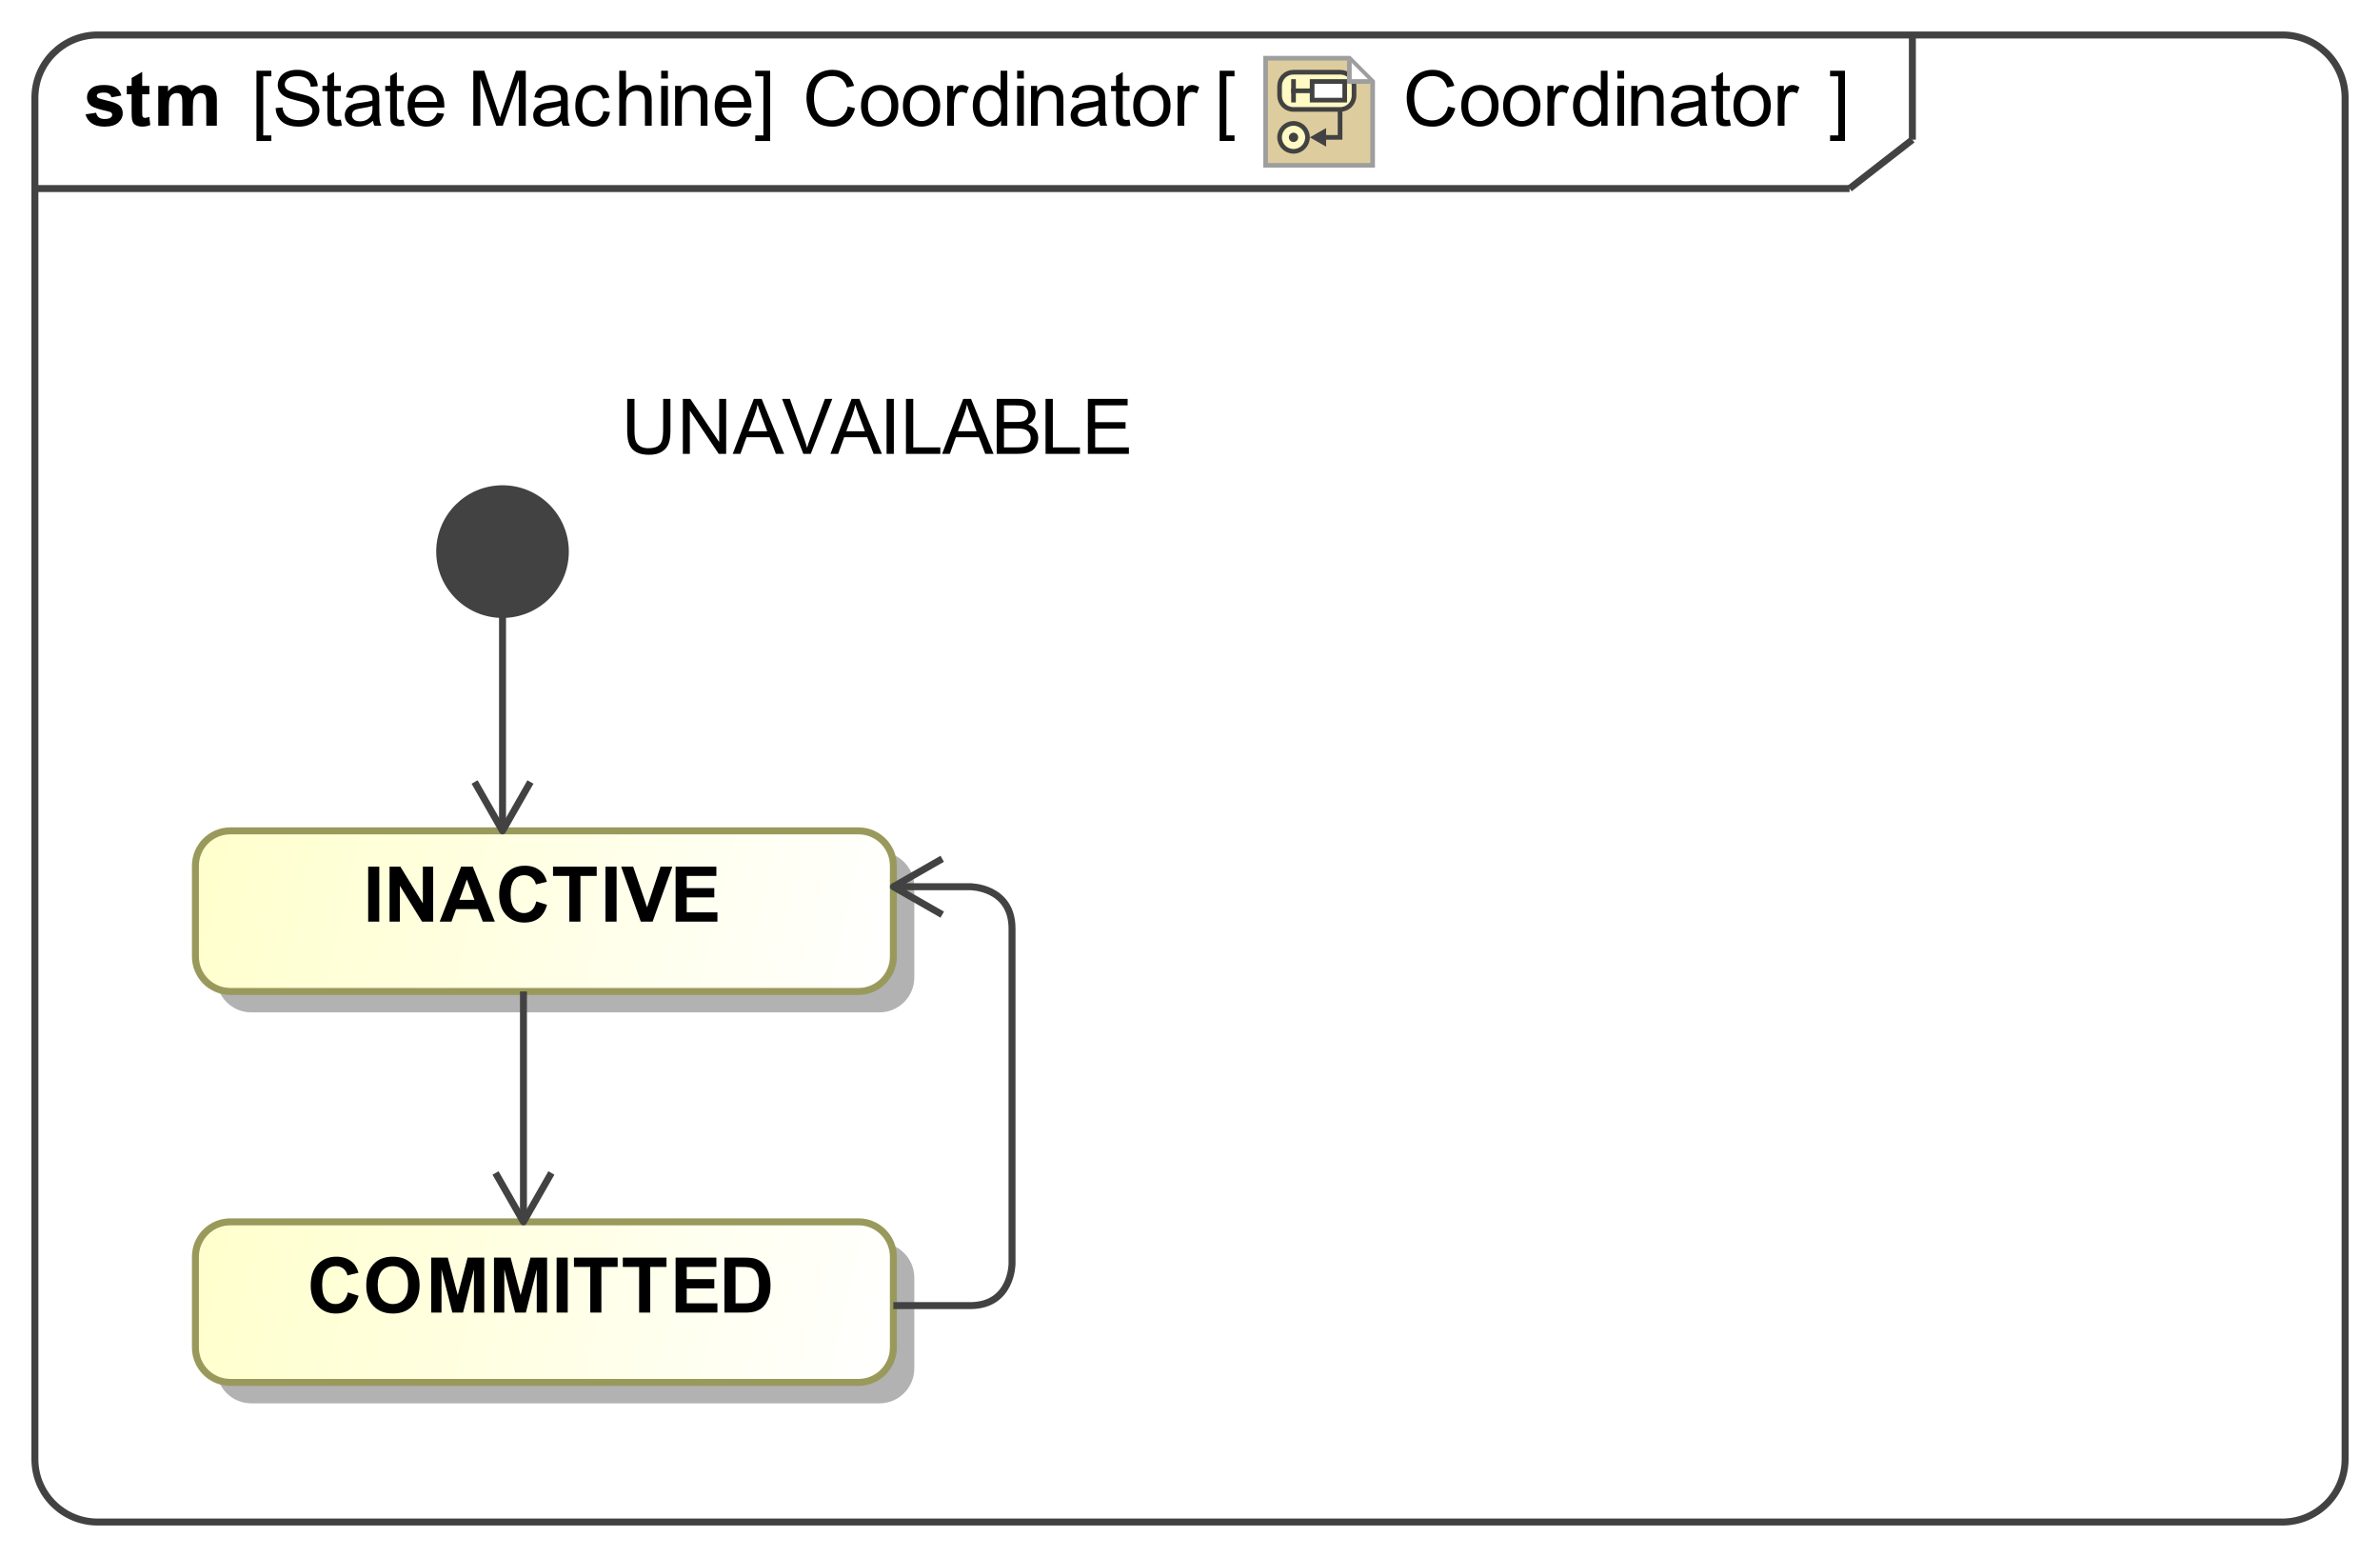
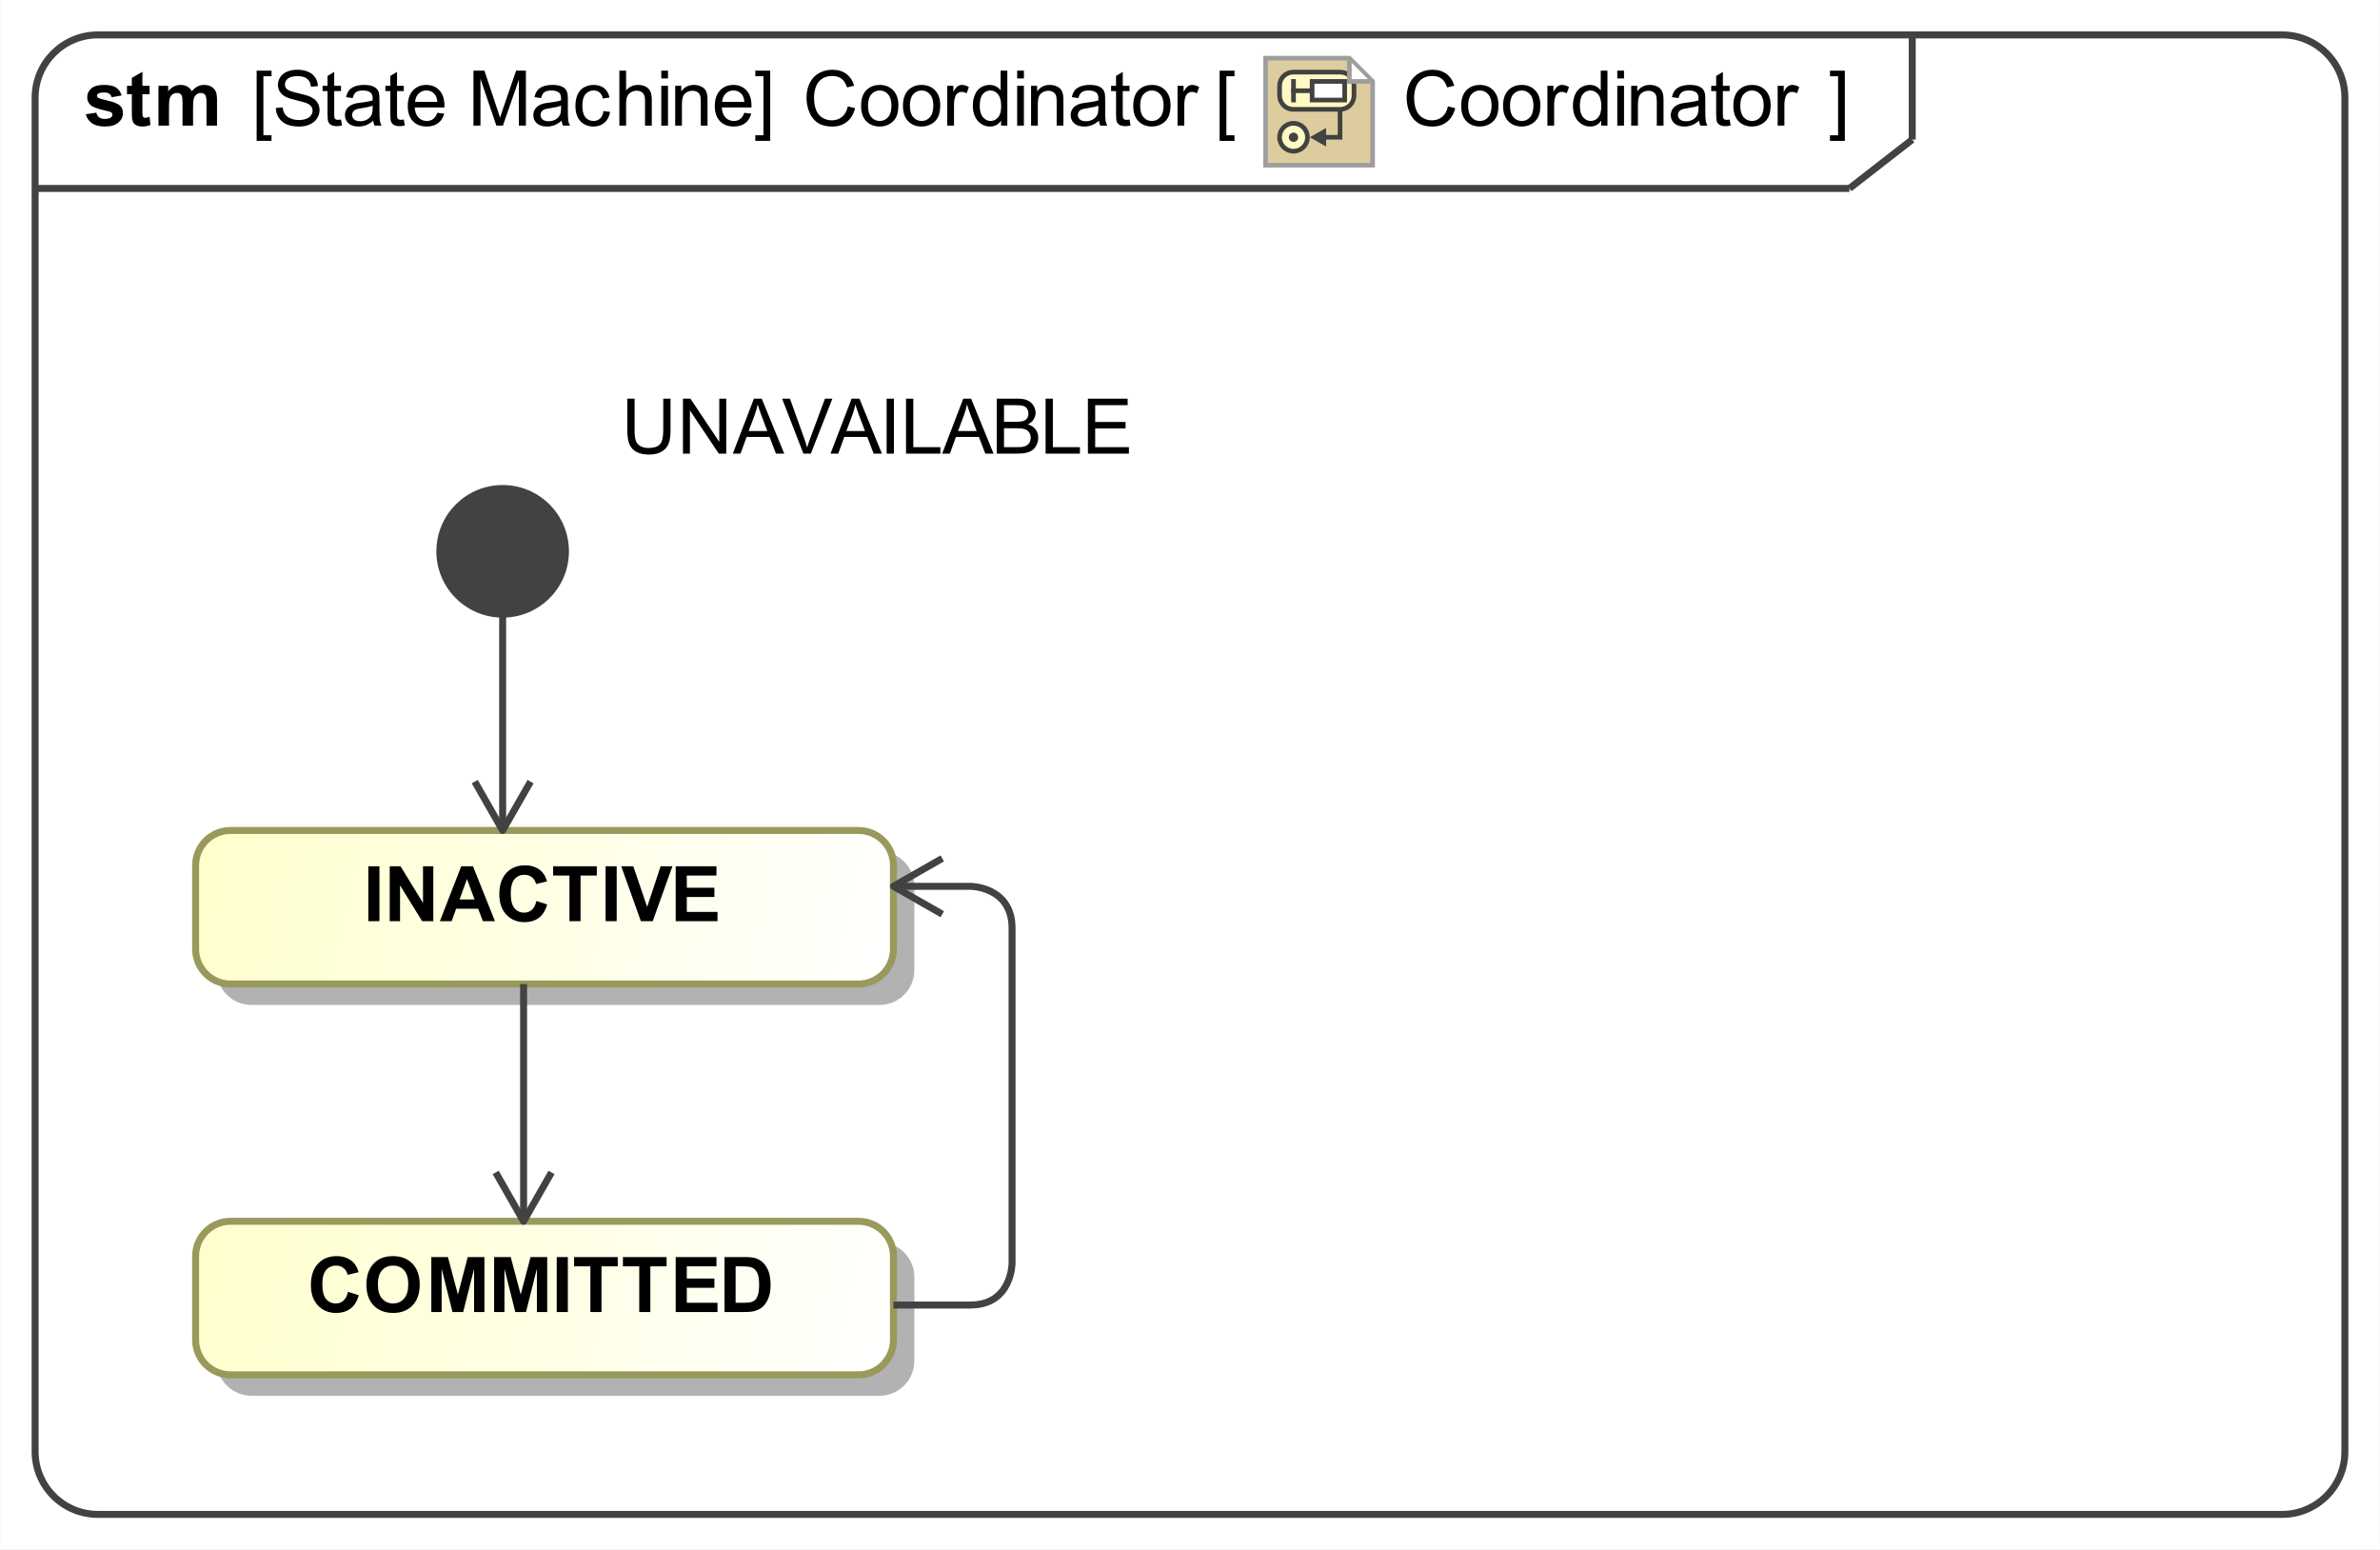
- <svg xmlns="http://www.w3.org/2000/svg" fill-opacity="1" color-rendering="auto" color-interpolation="auto" text-rendering="auto" stroke="black" stroke-linecap="square" width="3.552in" stroke-miterlimit="10" shape-rendering="auto" stroke-opacity="1" fill="black" stroke-dasharray="none" font-weight="normal" stroke-width="1" viewBox="0 0 341 223" height="2.323in" font-family="'Arial'" font-style="normal" stroke-linejoin="miter" font-size="12" stroke-dashoffset="0" image-rendering="auto">
+ <svg xmlns="http://www.w3.org/2000/svg" fill-opacity="1" color-rendering="auto" color-interpolation="auto" text-rendering="auto" stroke="black" stroke-linecap="square" width="3.552in" stroke-miterlimit="10" shape-rendering="auto" stroke-opacity="1" fill="black" stroke-dasharray="none" font-weight="normal" stroke-width="1" viewBox="0 0 341 222" height="2.312in" font-family="'Arial'" font-style="normal" stroke-linejoin="miter" font-size="12" stroke-dashoffset="0" image-rendering="auto">
  <defs id="genericDefs" />
  <g>
    <defs id="defs1">
-       <linearGradient x1="28" gradientUnits="userSpaceOnUse" x2="128" y1="175" y2="198" id="linearGradient1" spreadMethod="pad">
+       <linearGradient x1="28" gradientUnits="userSpaceOnUse" x2="128" y1="175" y2="197" id="linearGradient1" spreadMethod="pad">
        <stop stop-opacity="1" stop-color="rgb(255,255,204)" offset="0%" />
        <stop stop-opacity="1" stop-color="white" offset="100%" />
      </linearGradient>
-       <linearGradient x1="28" gradientUnits="userSpaceOnUse" x2="128" y1="119" y2="142" id="linearGradient2" spreadMethod="pad">
+       <linearGradient x1="28" gradientUnits="userSpaceOnUse" x2="128" y1="119" y2="141" id="linearGradient2" spreadMethod="pad">
        <stop stop-opacity="1" stop-color="rgb(255,255,204)" offset="0%" />
        <stop stop-opacity="1" stop-color="white" offset="100%" />
      </linearGradient>
      <linearGradient transform="matrix(1.0 0.0 -852.7988 -1.0 0.0 -1203.701)" x1="856.299" x2="862.299" gradientUnits="userSpaceOnUse" y1="-1221.201" y2="-1221.201" id="gradient1" color-interpolation="sRGB" spreadMethod="pad">
        <stop stop-color="rgb(255,249,196)" offset="0%" />
        <stop stop-color="rgb(255,253,231)" offset="100%" />
      </linearGradient>
      <linearGradient transform="matrix(1.0 0.0 -852.7988 -1.0 0.0 -1203.701)" x1="856.299" x2="872.299" gradientUnits="userSpaceOnUse" y1="-1211.201" y2="-1211.201" id="gradient2" color-interpolation="sRGB" spreadMethod="pad">
        <stop stop-color="rgb(255,249,196)" offset="0%" />
        <stop stop-color="rgb(255,253,231)" offset="100%" />
      </linearGradient>
      <clipPath clipPathUnits="userSpaceOnUse" id="clipPath1">
-         <path d="M0 0 L341 0 L341 223 L0 223 L0 0 Z" />
+         <path d="M0 0 L341 0 L341 222 L0 222 L0 0 Z" />
      </clipPath>
      <clipPath clipPathUnits="userSpaceOnUse" id="clipPath2">
-         <path d="M-271.5 -12 L240 -12 L240 322.5 L-271.5 322.5 L-271.5 -12 Z" />
+         <path d="M-271.5 -12 L240 -12 L240 321 L-271.5 321 L-271.5 -12 Z" />
      </clipPath>
      <clipPath clipPathUnits="userSpaceOnUse" id="clipPath3">
        <path d="M0 0 L0 24 L24 24 L24 0 Z" />
      </clipPath>
    </defs>
    <g fill="white" stroke="white">
-       <rect x="0" width="341" height="223" y="0" clip-path="url(#clipPath1)" stroke="none" />
+       <rect x="0" width="341" height="222" y="0" clip-path="url(#clipPath1)" stroke="none" />
    </g>
    <g fill="rgb(66,66,66)" text-rendering="geometricPrecision" stroke-linecap="butt" stroke="rgb(66,66,66)" stroke-linejoin="round">
-       <rect x="5" y="5" clip-path="url(#clipPath1)" fill="none" width="331" rx="9" ry="9" height="213" />
+       <rect x="5" y="5" clip-path="url(#clipPath1)" fill="none" width="331" rx="9" ry="9" height="212" />
      <line y2="27" fill="none" x1="5" clip-path="url(#clipPath1)" x2="265" y1="27" />
      <line y2="20" fill="none" x1="274" clip-path="url(#clipPath1)" x2="274" y1="5" />
      <line y2="20" fill="none" x1="265" clip-path="url(#clipPath1)" x2="274" y1="27" />
    </g>
    <g text-rendering="optimizeLegibility" font-size="11" stroke-linecap="butt" stroke-linejoin="round">
      <path d="M36.747 20.186 L36.747 10.126 L38.879 10.126 L38.879 10.926 L37.713 10.926 L37.713 19.386 L38.879 19.386 L38.879 20.186 ZM39.494 15.47 L40.477 15.384 Q40.547 15.975 40.802 16.354 Q41.057 16.732 41.594 16.966 Q42.131 17.2 42.803 17.2 Q43.399 17.2 43.855 17.023 Q44.312 16.845 44.535 16.536 Q44.758 16.227 44.758 15.862 Q44.758 15.492 44.543 15.215 Q44.328 14.938 43.834 14.751 Q43.517 14.627 42.432 14.367 Q41.347 14.106 40.912 13.875 Q40.348 13.58 40.072 13.142 Q39.795 12.704 39.795 12.162 Q39.795 11.565 40.133 11.047 Q40.472 10.529 41.122 10.26 Q41.772 9.992 42.566 9.992 Q43.442 9.992 44.111 10.274 Q44.779 10.556 45.139 11.104 Q45.499 11.651 45.526 12.344 L44.527 12.419 Q44.446 11.673 43.982 11.291 Q43.517 10.91 42.609 10.91 Q41.664 10.91 41.232 11.257 Q40.799 11.603 40.799 12.092 Q40.799 12.516 41.105 12.79 Q41.406 13.064 42.676 13.351 Q43.947 13.639 44.419 13.854 Q45.107 14.17 45.435 14.656 Q45.762 15.143 45.762 15.776 Q45.762 16.405 45.402 16.961 Q45.042 17.517 44.368 17.825 Q43.694 18.134 42.851 18.134 Q41.782 18.134 41.06 17.823 Q40.337 17.511 39.926 16.886 Q39.516 16.26 39.494 15.47 ZM48.836 17.135 L48.976 17.989 Q48.567 18.075 48.245 18.075 Q47.719 18.075 47.429 17.909 Q47.139 17.742 47.02 17.471 Q46.902 17.2 46.902 16.33 L46.902 13.048 L46.193 13.048 L46.193 12.296 L46.902 12.296 L46.902 10.883 L47.864 10.303 L47.864 12.296 L48.836 12.296 L48.836 13.048 L47.864 13.048 L47.864 16.383 Q47.864 16.797 47.915 16.915 Q47.966 17.033 48.081 17.103 Q48.197 17.173 48.412 17.173 Q48.573 17.173 48.836 17.135 ZM53.447 17.296 Q52.91 17.753 52.413 17.941 Q51.916 18.129 51.347 18.129 Q50.407 18.129 49.902 17.67 Q49.398 17.21 49.398 16.496 Q49.398 16.077 49.588 15.731 Q49.779 15.384 50.088 15.175 Q50.397 14.965 50.783 14.858 Q51.068 14.783 51.643 14.713 Q52.813 14.573 53.367 14.38 Q53.372 14.181 53.372 14.127 Q53.372 13.537 53.098 13.295 Q52.727 12.967 51.997 12.967 Q51.315 12.967 50.99 13.206 Q50.665 13.445 50.509 14.052 L49.564 13.923 Q49.693 13.316 49.988 12.943 Q50.284 12.57 50.842 12.368 Q51.401 12.167 52.137 12.167 Q52.867 12.167 53.324 12.339 Q53.78 12.511 53.995 12.771 Q54.21 13.032 54.296 13.429 Q54.344 13.676 54.344 14.321 L54.344 15.61 Q54.344 16.958 54.406 17.315 Q54.468 17.672 54.65 18 L53.641 18 Q53.49 17.699 53.447 17.296 ZM53.367 15.137 Q52.84 15.352 51.788 15.502 Q51.191 15.588 50.944 15.696 Q50.697 15.803 50.563 16.01 Q50.429 16.217 50.429 16.469 Q50.429 16.856 50.721 17.114 Q51.014 17.372 51.578 17.372 Q52.137 17.372 52.572 17.127 Q53.007 16.883 53.211 16.459 Q53.367 16.131 53.367 15.492 ZM57.836 17.135 L57.976 17.989 Q57.567 18.075 57.245 18.075 Q56.719 18.075 56.429 17.909 Q56.139 17.742 56.02 17.471 Q55.902 17.2 55.902 16.33 L55.902 13.048 L55.193 13.048 L55.193 12.296 L55.902 12.296 L55.902 10.883 L56.864 10.303 L56.864 12.296 L57.836 12.296 L57.836 13.048 L56.864 13.048 L56.864 16.383 Q56.864 16.797 56.915 16.915 Q56.966 17.033 57.081 17.103 Q57.197 17.173 57.412 17.173 Q57.573 17.173 57.836 17.135 ZM62.63 16.163 L63.629 16.287 Q63.393 17.162 62.753 17.645 Q62.114 18.129 61.121 18.129 Q59.869 18.129 59.136 17.358 Q58.403 16.587 58.403 15.196 Q58.403 13.757 59.144 12.962 Q59.885 12.167 61.067 12.167 Q62.211 12.167 62.936 12.946 Q63.661 13.725 63.661 15.137 Q63.661 15.223 63.656 15.395 L59.402 15.395 Q59.456 16.335 59.934 16.834 Q60.412 17.334 61.126 17.334 Q61.658 17.334 62.034 17.055 Q62.41 16.775 62.63 16.163 ZM59.456 14.6 L62.641 14.6 Q62.576 13.88 62.275 13.521 Q61.813 12.962 61.078 12.962 Q60.412 12.962 59.958 13.408 Q59.504 13.854 59.456 14.6 ZM67.816 18 L67.816 10.126 L69.385 10.126 L71.249 15.701 Q71.506 16.48 71.624 16.867 Q71.759 16.437 72.043 15.604 L73.929 10.126 L75.331 10.126 L75.331 18 L74.326 18 L74.326 11.41 L72.038 18 L71.098 18 L68.821 11.297 L68.821 18 ZM80.447 17.296 Q79.91 17.753 79.413 17.941 Q78.916 18.129 78.347 18.129 Q77.407 18.129 76.902 17.67 Q76.397 17.21 76.397 16.496 Q76.397 16.077 76.588 15.731 Q76.779 15.384 77.088 15.175 Q77.397 14.965 77.783 14.858 Q78.068 14.783 78.643 14.713 Q79.814 14.573 80.367 14.38 Q80.372 14.181 80.372 14.127 Q80.372 13.537 80.098 13.295 Q79.728 12.967 78.997 12.967 Q78.315 12.967 77.99 13.206 Q77.665 13.445 77.509 14.052 L76.564 13.923 Q76.693 13.316 76.988 12.943 Q77.284 12.57 77.842 12.368 Q78.401 12.167 79.137 12.167 Q79.867 12.167 80.324 12.339 Q80.78 12.511 80.995 12.771 Q81.21 13.032 81.296 13.429 Q81.344 13.676 81.344 14.321 L81.344 15.61 Q81.344 16.958 81.406 17.315 Q81.468 17.672 81.65 18 L80.641 18 Q80.49 17.699 80.447 17.296 ZM80.367 15.137 Q79.84 15.352 78.788 15.502 Q78.191 15.588 77.944 15.696 Q77.697 15.803 77.563 16.01 Q77.429 16.217 77.429 16.469 Q77.429 16.856 77.721 17.114 Q78.014 17.372 78.578 17.372 Q79.137 17.372 79.572 17.127 Q80.007 16.883 80.211 16.459 Q80.367 16.131 80.367 15.492 ZM86.447 15.911 L87.398 16.034 Q87.242 17.017 86.6 17.573 Q85.959 18.129 85.024 18.129 Q83.853 18.129 83.141 17.363 Q82.43 16.598 82.43 15.169 Q82.43 14.246 82.736 13.553 Q83.042 12.86 83.668 12.513 Q84.293 12.167 85.029 12.167 Q85.959 12.167 86.549 12.637 Q87.14 13.107 87.307 13.972 L86.367 14.117 Q86.232 13.542 85.891 13.252 Q85.55 12.962 85.067 12.962 Q84.336 12.962 83.88 13.486 Q83.423 14.009 83.423 15.143 Q83.423 16.292 83.864 16.813 Q84.304 17.334 85.013 17.334 Q85.582 17.334 85.964 16.985 Q86.345 16.636 86.447 15.911 ZM88.725 18 L88.725 10.126 L89.692 10.126 L89.692 12.951 Q90.369 12.167 91.4 12.167 Q92.034 12.167 92.501 12.417 Q92.968 12.666 93.17 13.107 Q93.371 13.547 93.371 14.385 L93.371 18 L92.404 18 L92.404 14.385 Q92.404 13.66 92.09 13.33 Q91.776 12.999 91.201 12.999 Q90.772 12.999 90.393 13.222 Q90.014 13.445 89.853 13.827 Q89.692 14.208 89.692 14.879 L89.692 18 ZM94.731 11.238 L94.731 10.126 L95.697 10.126 L95.697 11.238 ZM94.731 18 L94.731 12.296 L95.697 12.296 L95.697 18 ZM96.725 18 L96.725 12.296 L97.595 12.296 L97.595 13.107 Q98.224 12.167 99.411 12.167 Q99.926 12.167 100.359 12.352 Q100.791 12.538 101.006 12.838 Q101.221 13.139 101.307 13.553 Q101.36 13.821 101.36 14.493 L101.36 18 L100.394 18 L100.394 14.53 Q100.394 13.94 100.281 13.647 Q100.168 13.354 99.881 13.179 Q99.593 13.005 99.207 13.005 Q98.589 13.005 98.14 13.397 Q97.692 13.789 97.692 14.885 L97.692 18 ZM106.63 16.163 L107.629 16.287 Q107.393 17.162 106.753 17.645 Q106.114 18.129 105.121 18.129 Q103.869 18.129 103.136 17.358 Q102.403 16.587 102.403 15.196 Q102.403 13.757 103.144 12.962 Q103.885 12.167 105.067 12.167 Q106.211 12.167 106.936 12.946 Q107.661 13.725 107.661 15.137 Q107.661 15.223 107.656 15.395 L103.402 15.395 Q103.456 16.335 103.934 16.834 Q104.412 17.334 105.126 17.334 Q105.658 17.334 106.034 17.055 Q106.41 16.775 106.63 16.163 ZM103.456 14.6 L106.641 14.6 Q106.576 13.88 106.275 13.521 Q105.814 12.962 105.078 12.962 Q104.412 12.962 103.958 13.408 Q103.504 13.854 103.456 14.6 ZM110.342 20.186 L108.21 20.186 L108.21 19.386 L109.375 19.386 L109.375 10.926 L108.21 10.926 L108.21 10.126 L110.342 10.126 Z" stroke="none" clip-path="url(#clipPath1)" />
      <path d="M207.467 15.239 L208.509 15.502 Q208.181 16.786 207.33 17.46 Q206.478 18.134 205.249 18.134 Q203.976 18.134 203.178 17.616 Q202.38 17.098 201.964 16.115 Q201.548 15.132 201.548 14.004 Q201.548 12.774 202.018 11.858 Q202.488 10.942 203.355 10.467 Q204.223 9.992 205.265 9.992 Q206.446 9.992 207.252 10.593 Q208.058 11.195 208.375 12.285 L207.349 12.527 Q207.075 11.668 206.554 11.275 Q206.033 10.883 205.243 10.883 Q204.335 10.883 203.726 11.318 Q203.116 11.753 202.869 12.487 Q202.622 13.22 202.622 13.998 Q202.622 15.003 202.915 15.752 Q203.208 16.502 203.825 16.872 Q204.443 17.243 205.163 17.243 Q206.038 17.243 206.645 16.738 Q207.252 16.233 207.467 15.239 ZM209.365 15.148 Q209.365 13.563 210.246 12.801 Q210.982 12.167 212.04 12.167 Q213.216 12.167 213.963 12.938 Q214.709 13.709 214.709 15.067 Q214.709 16.169 214.379 16.8 Q214.049 17.431 213.418 17.78 Q212.787 18.129 212.04 18.129 Q210.842 18.129 210.104 17.361 Q209.365 16.593 209.365 15.148 ZM210.359 15.148 Q210.359 16.244 210.837 16.789 Q211.315 17.334 212.04 17.334 Q212.76 17.334 213.238 16.786 Q213.716 16.238 213.716 15.116 Q213.716 14.058 213.235 13.512 Q212.754 12.967 212.04 12.967 Q211.315 12.967 210.837 13.51 Q210.359 14.052 210.359 15.148 ZM215.365 15.148 Q215.365 13.563 216.246 12.801 Q216.982 12.167 218.04 12.167 Q219.216 12.167 219.963 12.938 Q220.709 13.709 220.709 15.067 Q220.709 16.169 220.379 16.8 Q220.049 17.431 219.418 17.78 Q218.787 18.129 218.04 18.129 Q216.842 18.129 216.104 17.361 Q215.365 16.593 215.365 15.148 ZM216.359 15.148 Q216.359 16.244 216.837 16.789 Q217.315 17.334 218.04 17.334 Q218.76 17.334 219.238 16.786 Q219.716 16.238 219.716 15.116 Q219.716 14.058 219.235 13.512 Q218.754 12.967 218.04 12.967 Q217.315 12.967 216.837 13.51 Q216.359 14.052 216.359 15.148 ZM221.714 18 L221.714 12.296 L222.584 12.296 L222.584 13.161 Q222.917 12.554 223.2 12.36 Q223.481 12.167 223.82 12.167 Q224.309 12.167 224.814 12.479 L224.481 13.376 Q224.126 13.166 223.772 13.166 Q223.455 13.166 223.202 13.357 Q222.95 13.547 222.842 13.886 Q222.681 14.401 222.681 15.014 L222.681 18 ZM229.426 18 L229.426 17.28 Q228.883 18.129 227.831 18.129 Q227.148 18.129 226.576 17.753 Q226.004 17.377 225.69 16.703 Q225.376 16.029 225.376 15.153 Q225.376 14.299 225.661 13.604 Q225.945 12.908 226.515 12.538 Q227.084 12.167 227.788 12.167 Q228.303 12.167 228.706 12.384 Q229.109 12.602 229.361 12.951 L229.361 10.126 L230.323 10.126 L230.323 18 ZM226.37 15.153 Q226.37 16.249 226.832 16.791 Q227.293 17.334 227.922 17.334 Q228.556 17.334 228.999 16.816 Q229.442 16.297 229.442 15.234 Q229.442 14.063 228.991 13.515 Q228.54 12.967 227.879 12.967 Q227.234 12.967 226.802 13.494 Q226.37 14.02 226.37 15.153 ZM231.731 11.238 L231.731 10.126 L232.697 10.126 L232.697 11.238 ZM231.731 18 L231.731 12.296 L232.697 12.296 L232.697 18 ZM233.725 18 L233.725 12.296 L234.595 12.296 L234.595 13.107 Q235.224 12.167 236.411 12.167 Q236.926 12.167 237.359 12.352 Q237.791 12.538 238.006 12.838 Q238.221 13.139 238.307 13.553 Q238.36 13.821 238.36 14.493 L238.36 18 L237.394 18 L237.394 14.53 Q237.394 13.94 237.281 13.647 Q237.168 13.354 236.881 13.179 Q236.593 13.005 236.207 13.005 Q235.589 13.005 235.14 13.397 Q234.692 13.789 234.692 14.885 L234.692 18 ZM243.447 17.296 Q242.91 17.753 242.413 17.941 Q241.917 18.129 241.347 18.129 Q240.407 18.129 239.902 17.67 Q239.398 17.21 239.398 16.496 Q239.398 16.077 239.588 15.731 Q239.779 15.384 240.088 15.175 Q240.397 14.965 240.783 14.858 Q241.068 14.783 241.643 14.713 Q242.814 14.573 243.367 14.38 Q243.372 14.181 243.372 14.127 Q243.372 13.537 243.098 13.295 Q242.727 12.967 241.997 12.967 Q241.315 12.967 240.99 13.206 Q240.665 13.445 240.509 14.052 L239.564 13.923 Q239.693 13.316 239.988 12.943 Q240.284 12.57 240.842 12.368 Q241.401 12.167 242.137 12.167 Q242.867 12.167 243.324 12.339 Q243.78 12.511 243.995 12.771 Q244.21 13.032 244.296 13.429 Q244.344 13.676 244.344 14.321 L244.344 15.61 Q244.344 16.958 244.406 17.315 Q244.468 17.672 244.65 18 L243.641 18 Q243.49 17.699 243.447 17.296 ZM243.367 15.137 Q242.84 15.352 241.788 15.502 Q241.191 15.588 240.944 15.696 Q240.697 15.803 240.563 16.01 Q240.429 16.217 240.429 16.469 Q240.429 16.856 240.721 17.114 Q241.014 17.372 241.578 17.372 Q242.137 17.372 242.572 17.127 Q243.007 16.883 243.211 16.459 Q243.367 16.131 243.367 15.492 ZM247.836 17.135 L247.976 17.989 Q247.567 18.075 247.245 18.075 Q246.719 18.075 246.429 17.909 Q246.139 17.742 246.02 17.471 Q245.902 17.2 245.902 16.33 L245.902 13.048 L245.193 13.048 L245.193 12.296 L245.902 12.296 L245.902 10.883 L246.864 10.303 L246.864 12.296 L247.836 12.296 L247.836 13.048 L246.864 13.048 L246.864 16.383 Q246.864 16.797 246.915 16.915 Q246.966 17.033 247.081 17.103 Q247.197 17.173 247.412 17.173 Q247.573 17.173 247.836 17.135 ZM248.365 15.148 Q248.365 13.563 249.246 12.801 Q249.982 12.167 251.04 12.167 Q252.216 12.167 252.963 12.938 Q253.709 13.709 253.709 15.067 Q253.709 16.169 253.379 16.8 Q253.049 17.431 252.418 17.78 Q251.787 18.129 251.04 18.129 Q249.842 18.129 249.104 17.361 Q248.365 16.593 248.365 15.148 ZM249.359 15.148 Q249.359 16.244 249.837 16.789 Q250.315 17.334 251.04 17.334 Q251.76 17.334 252.238 16.786 Q252.716 16.238 252.716 15.116 Q252.716 14.058 252.235 13.512 Q251.754 12.967 251.04 12.967 Q250.315 12.967 249.837 13.51 Q249.359 14.052 249.359 15.148 ZM254.714 18 L254.714 12.296 L255.584 12.296 L255.584 13.161 Q255.917 12.554 256.2 12.36 Q256.481 12.167 256.82 12.167 Q257.309 12.167 257.813 12.479 L257.481 13.376 Q257.126 13.166 256.772 13.166 Q256.455 13.166 256.202 13.357 Q255.95 13.547 255.842 13.886 Q255.681 14.401 255.681 15.014 L255.681 18 Z" clip-path="url(#clipPath1)" stroke="none" />
      <path d="M121.467 15.239 L122.509 15.502 Q122.181 16.786 121.33 17.46 Q120.478 18.134 119.249 18.134 Q117.976 18.134 117.178 17.616 Q116.38 17.098 115.964 16.115 Q115.548 15.132 115.548 14.004 Q115.548 12.774 116.018 11.858 Q116.488 10.942 117.355 10.467 Q118.223 9.992 119.265 9.992 Q120.446 9.992 121.252 10.593 Q122.058 11.195 122.374 12.285 L121.349 12.527 Q121.075 11.668 120.554 11.275 Q120.033 10.883 119.243 10.883 Q118.335 10.883 117.726 11.318 Q117.116 11.753 116.869 12.487 Q116.622 13.22 116.622 13.998 Q116.622 15.003 116.915 15.752 Q117.207 16.502 117.825 16.872 Q118.443 17.243 119.163 17.243 Q120.038 17.243 120.645 16.738 Q121.252 16.233 121.467 15.239 ZM123.365 15.148 Q123.365 13.563 124.246 12.801 Q124.982 12.167 126.04 12.167 Q127.216 12.167 127.963 12.938 Q128.709 13.709 128.709 15.067 Q128.709 16.169 128.379 16.8 Q128.049 17.431 127.418 17.78 Q126.787 18.129 126.04 18.129 Q124.842 18.129 124.104 17.361 Q123.365 16.593 123.365 15.148 ZM124.359 15.148 Q124.359 16.244 124.837 16.789 Q125.315 17.334 126.04 17.334 Q126.76 17.334 127.238 16.786 Q127.716 16.238 127.716 15.116 Q127.716 14.058 127.235 13.512 Q126.754 12.967 126.04 12.967 Q125.315 12.967 124.837 13.51 Q124.359 14.052 124.359 15.148 ZM129.365 15.148 Q129.365 13.563 130.246 12.801 Q130.982 12.167 132.04 12.167 Q133.216 12.167 133.963 12.938 Q134.709 13.709 134.709 15.067 Q134.709 16.169 134.379 16.8 Q134.049 17.431 133.418 17.78 Q132.787 18.129 132.04 18.129 Q130.842 18.129 130.104 17.361 Q129.365 16.593 129.365 15.148 ZM130.359 15.148 Q130.359 16.244 130.837 16.789 Q131.315 17.334 132.04 17.334 Q132.76 17.334 133.238 16.786 Q133.716 16.238 133.716 15.116 Q133.716 14.058 133.235 13.512 Q132.754 12.967 132.04 12.967 Q131.315 12.967 130.837 13.51 Q130.359 14.052 130.359 15.148 ZM135.714 18 L135.714 12.296 L136.584 12.296 L136.584 13.161 Q136.917 12.554 137.2 12.36 Q137.481 12.167 137.82 12.167 Q138.309 12.167 138.814 12.479 L138.481 13.376 Q138.126 13.166 137.772 13.166 Q137.455 13.166 137.202 13.357 Q136.95 13.547 136.842 13.886 Q136.681 14.401 136.681 15.014 L136.681 18 ZM143.426 18 L143.426 17.28 Q142.883 18.129 141.831 18.129 Q141.148 18.129 140.576 17.753 Q140.004 17.377 139.69 16.703 Q139.376 16.029 139.376 15.153 Q139.376 14.299 139.661 13.604 Q139.945 12.908 140.515 12.538 Q141.084 12.167 141.788 12.167 Q142.303 12.167 142.706 12.384 Q143.109 12.602 143.361 12.951 L143.361 10.126 L144.323 10.126 L144.323 18 ZM140.37 15.153 Q140.37 16.249 140.832 16.791 Q141.293 17.334 141.922 17.334 Q142.556 17.334 142.999 16.816 Q143.442 16.297 143.442 15.234 Q143.442 14.063 142.991 13.515 Q142.54 12.967 141.879 12.967 Q141.234 12.967 140.802 13.494 Q140.37 14.02 140.37 15.153 ZM145.731 11.238 L145.731 10.126 L146.697 10.126 L146.697 11.238 ZM145.731 18 L145.731 12.296 L146.697 12.296 L146.697 18 ZM147.725 18 L147.725 12.296 L148.595 12.296 L148.595 13.107 Q149.224 12.167 150.411 12.167 Q150.926 12.167 151.359 12.352 Q151.791 12.538 152.006 12.838 Q152.221 13.139 152.307 13.553 Q152.36 13.821 152.36 14.493 L152.36 18 L151.394 18 L151.394 14.53 Q151.394 13.94 151.281 13.647 Q151.168 13.354 150.881 13.179 Q150.593 13.005 150.207 13.005 Q149.589 13.005 149.14 13.397 Q148.692 13.789 148.692 14.885 L148.692 18 ZM157.447 17.296 Q156.91 17.753 156.413 17.941 Q155.917 18.129 155.347 18.129 Q154.407 18.129 153.902 17.67 Q153.398 17.21 153.398 16.496 Q153.398 16.077 153.588 15.731 Q153.779 15.384 154.088 15.175 Q154.397 14.965 154.783 14.858 Q155.068 14.783 155.643 14.713 Q156.814 14.573 157.367 14.38 Q157.372 14.181 157.372 14.127 Q157.372 13.537 157.098 13.295 Q156.727 12.967 155.997 12.967 Q155.315 12.967 154.99 13.206 Q154.665 13.445 154.509 14.052 L153.564 13.923 Q153.693 13.316 153.988 12.943 Q154.284 12.57 154.842 12.368 Q155.401 12.167 156.137 12.167 Q156.867 12.167 157.324 12.339 Q157.78 12.511 157.995 12.771 Q158.21 13.032 158.296 13.429 Q158.344 13.676 158.344 14.321 L158.344 15.61 Q158.344 16.958 158.406 17.315 Q158.468 17.672 158.65 18 L157.641 18 Q157.49 17.699 157.447 17.296 ZM157.367 15.137 Q156.84 15.352 155.788 15.502 Q155.191 15.588 154.944 15.696 Q154.697 15.803 154.563 16.01 Q154.429 16.217 154.429 16.469 Q154.429 16.856 154.721 17.114 Q155.014 17.372 155.578 17.372 Q156.137 17.372 156.572 17.127 Q157.007 16.883 157.211 16.459 Q157.367 16.131 157.367 15.492 ZM161.836 17.135 L161.976 17.989 Q161.567 18.075 161.245 18.075 Q160.719 18.075 160.429 17.909 Q160.139 17.742 160.02 17.471 Q159.902 17.2 159.902 16.33 L159.902 13.048 L159.193 13.048 L159.193 12.296 L159.902 12.296 L159.902 10.883 L160.864 10.303 L160.864 12.296 L161.836 12.296 L161.836 13.048 L160.864 13.048 L160.864 16.383 Q160.864 16.797 160.915 16.915 Q160.966 17.033 161.081 17.103 Q161.197 17.173 161.412 17.173 Q161.573 17.173 161.836 17.135 ZM162.365 15.148 Q162.365 13.563 163.246 12.801 Q163.982 12.167 165.04 12.167 Q166.216 12.167 166.963 12.938 Q167.709 13.709 167.709 15.067 Q167.709 16.169 167.379 16.8 Q167.049 17.431 166.418 17.78 Q165.787 18.129 165.04 18.129 Q163.842 18.129 163.104 17.361 Q162.365 16.593 162.365 15.148 ZM163.359 15.148 Q163.359 16.244 163.837 16.789 Q164.315 17.334 165.04 17.334 Q165.76 17.334 166.238 16.786 Q166.716 16.238 166.716 15.116 Q166.716 14.058 166.235 13.512 Q165.754 12.967 165.04 12.967 Q164.315 12.967 163.837 13.51 Q163.359 14.052 163.359 15.148 ZM168.714 18 L168.714 12.296 L169.584 12.296 L169.584 13.161 Q169.917 12.554 170.2 12.36 Q170.481 12.167 170.82 12.167 Q171.309 12.167 171.814 12.479 L171.481 13.376 Q171.126 13.166 170.772 13.166 Q170.455 13.166 170.202 13.357 Q169.95 13.547 169.842 13.886 Q169.681 14.401 169.681 15.014 L169.681 18 Z" clip-path="url(#clipPath1)" stroke="none" />
      <path d="M12.258 16.373 L13.773 16.142 Q13.869 16.582 14.165 16.81 Q14.46 17.039 14.992 17.039 Q15.577 17.039 15.873 16.824 Q16.071 16.673 16.071 16.421 Q16.071 16.249 15.964 16.136 Q15.851 16.029 15.459 15.938 Q13.633 15.535 13.144 15.202 Q12.467 14.74 12.467 13.918 Q12.467 13.177 13.053 12.672 Q13.638 12.167 14.868 12.167 Q16.039 12.167 16.608 12.548 Q17.178 12.93 17.393 13.676 L15.969 13.94 Q15.878 13.606 15.623 13.429 Q15.368 13.252 14.895 13.252 Q14.299 13.252 14.041 13.418 Q13.869 13.537 13.869 13.725 Q13.869 13.886 14.02 13.998 Q14.224 14.149 15.429 14.423 Q16.635 14.697 17.113 15.094 Q17.586 15.497 17.586 16.217 Q17.586 17.001 16.931 17.565 Q16.275 18.129 14.992 18.129 Q13.826 18.129 13.147 17.656 Q12.467 17.184 12.258 16.373 ZM21.405 12.296 L21.405 13.499 L20.374 13.499 L20.374 15.798 Q20.374 16.496 20.404 16.612 Q20.433 16.727 20.538 16.802 Q20.643 16.877 20.793 16.877 Q21.002 16.877 21.4 16.732 L21.529 17.903 Q21.002 18.129 20.336 18.129 Q19.928 18.129 19.601 17.992 Q19.273 17.855 19.12 17.637 Q18.967 17.42 18.908 17.049 Q18.859 16.786 18.859 15.986 L18.859 13.499 L18.166 13.499 L18.166 12.296 L18.859 12.296 L18.859 11.163 L20.374 10.282 L20.374 12.296 ZM22.677 12.296 L24.068 12.296 L24.068 13.075 Q24.814 12.167 25.846 12.167 Q26.394 12.167 26.796 12.393 Q27.199 12.618 27.457 13.075 Q27.833 12.618 28.268 12.393 Q28.703 12.167 29.197 12.167 Q29.826 12.167 30.261 12.422 Q30.696 12.677 30.911 13.171 Q31.066 13.537 31.066 14.353 L31.066 18 L29.557 18 L29.557 14.74 Q29.557 13.891 29.401 13.644 Q29.192 13.322 28.757 13.322 Q28.44 13.322 28.161 13.515 Q27.881 13.709 27.758 14.082 Q27.634 14.455 27.634 15.261 L27.634 18 L26.125 18 L26.125 14.874 Q26.125 14.041 26.044 13.8 Q25.964 13.558 25.795 13.44 Q25.625 13.322 25.335 13.322 Q24.986 13.322 24.707 13.51 Q24.428 13.698 24.307 14.052 Q24.186 14.407 24.186 15.229 L24.186 18 L22.677 18 Z" clip-path="url(#clipPath1)" stroke="none" />
      <path d="M264.342 20.186 L262.209 20.186 L262.209 19.386 L263.375 19.386 L263.375 10.926 L262.209 10.926 L262.209 10.126 L264.342 10.126 Z" clip-path="url(#clipPath1)" stroke="none" />
    </g>
    <g font-size="11" stroke-linecap="butt" transform="translate(181,8) matrix(0.6667,0,0,0.6667,0,0)" fill="rgb(221,205,158)" text-rendering="geometricPrecision" stroke-linejoin="round" stroke="rgb(221,205,158)">
      <path d="M23.5 23.5 L0.5 23.5 L0.5 0.5 L18.5 0.5 L23.5 5.5 Z" stroke="none" clip-path="url(#clipPath3)" />
      <path fill="none" d="M23.5 23.5 L0.5 23.5 L0.5 0.5 L18.5 0.5 L23.5 5.5 Z" clip-path="url(#clipPath3)" stroke="rgb(158,158,158)" stroke-linejoin="miter" />
    </g>
    <g fill="url(#gradient1)" text-rendering="geometricPrecision" font-size="11" transform="matrix(0.6667,0,0,0.6667,181,8)" stroke-linecap="butt" stroke="url(#gradient1)">
      <circle r="3" clip-path="url(#clipPath3)" cx="6.5" cy="17.5" stroke="none" />
      <circle fill="none" r="3" clip-path="url(#clipPath3)" cx="6.5" cy="17.5" stroke="rgb(66,66,66)" />
    </g>
    <g fill="rgb(66,66,66)" text-rendering="geometricPrecision" font-size="11" transform="matrix(0.6667,0,0,0.6667,181,8)" stroke-linecap="butt" stroke="rgb(66,66,66)">
      <path fill="none" d="M12.9 17.5 L16.5 17.5 L16.5 11" clip-path="url(#clipPath3)" />
    </g>
    <g fill="rgb(66,66,66)" text-rendering="geometricPrecision" font-size="11" transform="matrix(0.6667,0,0,0.6667,181,8)" stroke-linecap="butt" stroke="rgb(66,66,66)">
      <path d="M13.5 19.5 L10 17.5 L13.5 15.5 Z" stroke="none" clip-path="url(#clipPath3)" />
    </g>
    <g fill="rgb(66,66,66)" text-rendering="geometricPrecision" font-size="11" transform="matrix(0.6667,0,0,0.6667,181,8)" stroke-linecap="butt" stroke="rgb(66,66,66)">
      <circle r="1" clip-path="url(#clipPath3)" cx="6.5" cy="17.5" stroke="none" />
    </g>
    <g fill="url(#gradient2)" text-rendering="geometricPrecision" font-size="11" transform="matrix(0.6667,0,0,0.6667,181,8)" stroke-linecap="butt" stroke="url(#gradient2)">
      <path d="M19.5 8.5 C19.5 10.2 18.2 11.5 16.5 11.5 L6.5 11.5 C4.8 11.5 3.5 10.2 3.5 8.5 L3.5 6.5 C3.5 4.8 4.8 3.5 6.5 3.5 L16.5 3.5 C18.2 3.5 19.5 4.8 19.5 6.5 L19.5 8.5 Z" stroke="none" clip-path="url(#clipPath3)" />
      <path fill="none" d="M19.5 8.5 C19.5 10.2 18.2 11.5 16.5 11.5 L6.5 11.5 C4.8 11.5 3.5 10.2 3.5 8.5 L3.5 6.5 C3.5 4.8 4.8 3.5 6.5 3.5 L16.5 3.5 C18.2 3.5 19.5 4.8 19.5 6.5 L19.5 8.5 Z" clip-path="url(#clipPath3)" stroke="rgb(66,66,66)" />
    </g>
    <g fill="rgb(66,66,66)" text-rendering="geometricPrecision" font-size="11" transform="matrix(0.6667,0,0,0.6667,181,8)" stroke-linecap="butt" stroke="rgb(66,66,66)">
      <line y2="10" fill="none" x1="6.5" clip-path="url(#clipPath3)" x2="6.5" y1="5" />
    </g>
    <g fill="rgb(66,66,66)" text-rendering="geometricPrecision" font-size="11" transform="matrix(0.6667,0,0,0.6667,181,8)" stroke-linecap="butt" stroke="rgb(66,66,66)">
      <line y2="7.5" fill="none" x1="6" clip-path="url(#clipPath3)" x2="11" y1="7.5" />
    </g>
    <g fill="white" text-rendering="geometricPrecision" font-size="11" transform="matrix(0.6667,0,0,0.6667,181,8)" stroke-linecap="butt" stroke="white">
      <rect x="10.5" width="7" height="4" y="5.5" clip-path="url(#clipPath3)" stroke="none" />
      <rect x="10.5" y="5.5" clip-path="url(#clipPath3)" fill="none" width="7" height="4" stroke="rgb(66,66,66)" />
    </g>
    <g fill="white" text-rendering="geometricPrecision" font-size="11" transform="matrix(0.6667,0,0,0.6667,181,8)" stroke-linecap="butt" stroke="white">
      <path d="M18.5 1 L18.5 5.5 L23 5.5" stroke="none" clip-path="url(#clipPath3)" />
      <path fill="none" d="M18.5 1 L18.5 5.5 L23 5.5" clip-path="url(#clipPath3)" stroke="rgb(158,158,158)" />
    </g>
    <g text-rendering="optimizeLegibility" font-size="11" stroke-linecap="butt" stroke-linejoin="round">
      <path d="M174.747 20.186 L174.747 10.126 L176.879 10.126 L176.879 10.926 L175.713 10.926 L175.713 19.386 L176.879 19.386 L176.879 20.186 Z" stroke="none" clip-path="url(#clipPath1)" />
    </g>
    <g fill="rgb(178,178,178)" text-rendering="geometricPrecision" font-size="11" stroke-linecap="butt" stroke="rgb(178,178,178)" stroke-linejoin="round">
-       <rect x="31" y="178" clip-path="url(#clipPath1)" width="100" rx="5" ry="5" height="23" stroke="none" />
-       <rect x="28" y="175" clip-path="url(#clipPath1)" fill="url(#linearGradient1)" width="100" rx="5" ry="5" height="23" stroke="none" />
-       <rect x="28" y="175" clip-path="url(#clipPath1)" fill="none" width="100" rx="5" ry="5" height="23" stroke="rgb(153,153,92)" />
+       <rect x="31" y="178" clip-path="url(#clipPath1)" width="100" rx="5" ry="5" height="22" stroke="none" />
+       <rect x="28" y="175" clip-path="url(#clipPath1)" fill="url(#linearGradient1)" width="100" rx="5" ry="5" height="22" stroke="none" />
+       <rect x="28" y="175" clip-path="url(#clipPath1)" fill="none" width="100" rx="5" ry="5" height="22" stroke="rgb(153,153,92)" />
    </g>
    <g text-rendering="optimizeLegibility" font-size="11" font-weight="bold" stroke-linecap="butt" stroke-linejoin="round">
      <path d="M49.838 185.105 L51.38 185.594 Q51.025 186.883 50.201 187.508 Q49.377 188.134 48.109 188.134 Q46.541 188.134 45.531 187.063 Q44.521 185.991 44.521 184.133 Q44.521 182.167 45.536 181.079 Q46.551 179.992 48.206 179.992 Q49.65 179.992 50.553 180.846 Q51.09 181.351 51.358 182.296 L49.785 182.672 Q49.645 182.06 49.202 181.705 Q48.759 181.351 48.125 181.351 Q47.249 181.351 46.704 181.979 Q46.159 182.607 46.159 184.015 Q46.159 185.508 46.696 186.142 Q47.233 186.775 48.093 186.775 Q48.727 186.775 49.183 186.373 Q49.64 185.97 49.838 185.105 ZM52.478 184.111 Q52.478 182.908 52.838 182.092 Q53.106 181.49 53.571 181.012 Q54.036 180.534 54.589 180.303 Q55.325 179.992 56.286 179.992 Q58.026 179.992 59.071 181.071 Q60.116 182.151 60.116 184.074 Q60.116 185.981 59.079 187.057 Q58.042 188.134 56.308 188.134 Q54.551 188.134 53.515 187.063 Q52.478 185.991 52.478 184.111 ZM54.116 184.058 Q54.116 185.395 54.734 186.085 Q55.352 186.775 56.302 186.775 Q57.253 186.775 57.862 186.091 Q58.472 185.406 58.472 184.036 Q58.472 182.683 57.879 182.017 Q57.285 181.351 56.302 181.351 Q55.319 181.351 54.718 182.025 Q54.116 182.699 54.116 184.058 ZM61.779 188 L61.779 180.126 L64.158 180.126 L65.587 185.497 L66.999 180.126 L69.384 180.126 L69.384 188 L67.907 188 L67.907 181.802 L66.344 188 L64.814 188 L63.256 181.802 L63.256 188 ZM70.779 188 L70.779 180.126 L73.158 180.126 L74.587 185.497 L75.999 180.126 L78.384 180.126 L78.384 188 L76.907 188 L76.907 181.802 L75.344 188 L73.814 188 L72.256 181.802 L72.256 188 ZM79.752 188 L79.752 180.126 L81.342 180.126 L81.342 188 ZM84.573 188 L84.573 181.458 L82.236 181.458 L82.236 180.126 L88.494 180.126 L88.494 181.458 L86.163 181.458 L86.163 188 ZM91.573 188 L91.573 181.458 L89.236 181.458 L89.236 180.126 L95.494 180.126 L95.494 181.458 L93.163 181.458 L93.163 188 ZM96.8 188 L96.8 180.126 L102.639 180.126 L102.639 181.458 L98.39 181.458 L98.39 183.204 L102.343 183.204 L102.343 184.53 L98.39 184.53 L98.39 186.673 L102.789 186.673 L102.789 188 ZM103.795 180.126 L106.701 180.126 Q107.684 180.126 108.199 180.276 Q108.892 180.481 109.386 181.001 Q109.88 181.523 110.138 182.277 Q110.396 183.032 110.396 184.138 Q110.396 185.11 110.154 185.814 Q109.859 186.673 109.311 187.205 Q108.897 187.608 108.194 187.833 Q107.668 188 106.787 188 L103.795 188 ZM105.385 181.458 L105.385 186.673 L106.572 186.673 Q107.238 186.673 107.533 186.598 Q107.92 186.501 108.175 186.27 Q108.43 186.04 108.591 185.511 Q108.752 184.981 108.752 184.068 Q108.752 183.155 108.591 182.667 Q108.43 182.178 108.14 181.904 Q107.85 181.63 107.404 181.533 Q107.071 181.458 106.099 181.458 Z" stroke="none" clip-path="url(#clipPath1)" />
-       <rect x="31" y="122" clip-path="url(#clipPath1)" fill="rgb(178,178,178)" text-rendering="geometricPrecision" width="100" rx="5" ry="5" height="23" stroke="none" />
-       <rect x="28" y="119" clip-path="url(#clipPath1)" fill="url(#linearGradient2)" text-rendering="geometricPrecision" width="100" rx="5" ry="5" height="23" stroke="none" />
-       <rect x="28" y="119" clip-path="url(#clipPath1)" fill="none" text-rendering="geometricPrecision" width="100" rx="5" ry="5" height="23" stroke="rgb(153,153,92)" />
+       <rect x="31" y="122" clip-path="url(#clipPath1)" fill="rgb(178,178,178)" text-rendering="geometricPrecision" width="100" rx="5" ry="5" height="22" stroke="none" />
+       <rect x="28" y="119" clip-path="url(#clipPath1)" fill="url(#linearGradient2)" text-rendering="geometricPrecision" width="100" rx="5" ry="5" height="22" stroke="none" />
+       <rect x="28" y="119" clip-path="url(#clipPath1)" fill="none" text-rendering="geometricPrecision" width="100" rx="5" ry="5" height="22" stroke="rgb(153,153,92)" />
      <path d="M52.752 132 L52.752 124.126 L54.342 124.126 L54.342 132 ZM55.816 132 L55.816 124.126 L57.363 124.126 L60.586 129.384 L60.586 124.126 L62.063 124.126 L62.063 132 L60.468 132 L57.294 126.865 L57.294 132 ZM70.901 132 L69.171 132 L68.484 130.211 L65.336 130.211 L64.686 132 L63 132 L66.067 124.126 L67.748 124.126 ZM67.974 128.885 L66.889 125.963 L65.825 128.885 ZM76.838 129.105 L78.38 129.594 Q78.025 130.883 77.201 131.508 Q76.376 132.134 75.109 132.134 Q73.54 132.134 72.531 131.063 Q71.521 129.991 71.521 128.133 Q71.521 126.167 72.536 125.079 Q73.551 123.992 75.206 123.992 Q76.65 123.992 77.553 124.846 Q78.09 125.351 78.358 126.296 L76.785 126.672 Q76.645 126.06 76.202 125.705 Q75.759 125.351 75.125 125.351 Q74.249 125.351 73.704 125.979 Q73.159 126.607 73.159 128.015 Q73.159 129.508 73.696 130.142 Q74.233 130.775 75.093 130.775 Q75.727 130.775 76.183 130.373 Q76.64 129.97 76.838 129.105 ZM81.573 132 L81.573 125.458 L79.236 125.458 L79.236 124.126 L85.494 124.126 L85.494 125.458 L83.163 125.458 L83.163 132 ZM86.752 132 L86.752 124.126 L88.342 124.126 L88.342 132 ZM91.809 132 L88.995 124.126 L90.719 124.126 L92.711 129.954 L94.64 124.126 L96.326 124.126 L93.506 132 ZM96.8 132 L96.8 124.126 L102.639 124.126 L102.639 125.458 L98.39 125.458 L98.39 127.204 L102.343 127.204 L102.343 128.53 L98.39 128.53 L98.39 130.673 L102.789 130.673 L102.789 132 Z" clip-path="url(#clipPath1)" stroke="none" />
      <circle clip-path="url(#clipPath1)" fill="rgb(66,66,66)" text-rendering="geometricPrecision" r="9" cx="72" cy="79" stroke="none" />
      <circle clip-path="url(#clipPath1)" fill="none" text-rendering="geometricPrecision" r="9" cx="72" cy="79" stroke="rgb(66,66,66)" />
      <path d="M95.016 57.126 L96.058 57.126 L96.058 61.675 Q96.058 62.862 95.789 63.56 Q95.52 64.259 94.82 64.697 Q94.119 65.134 92.98 65.134 Q91.874 65.134 91.17 64.753 Q90.466 64.372 90.165 63.649 Q89.865 62.927 89.865 61.675 L89.865 57.126 L90.907 57.126 L90.907 61.67 Q90.907 62.696 91.097 63.182 Q91.288 63.668 91.753 63.931 Q92.217 64.194 92.889 64.194 Q94.038 64.194 94.527 63.673 Q95.016 63.152 95.016 61.67 ZM97.838 65 L97.838 57.126 L98.907 57.126 L103.043 63.308 L103.043 57.126 L104.041 57.126 L104.041 65 L102.973 65 L98.837 58.812 L98.837 65 ZM104.984 65 L108.008 57.126 L109.13 57.126 L112.353 65 L111.166 65 L110.248 62.615 L106.955 62.615 L106.09 65 ZM107.256 61.767 L109.925 61.767 L109.103 59.586 Q108.728 58.592 108.545 57.953 Q108.394 58.71 108.121 59.457 ZM115.099 65 L112.048 57.126 L113.176 57.126 L115.223 62.846 Q115.47 63.534 115.636 64.135 Q115.819 63.491 116.061 62.846 L118.188 57.126 L119.251 57.126 L116.168 65 ZM118.984 65 L122.008 57.126 L123.13 57.126 L126.353 65 L125.166 65 L124.248 62.615 L120.955 62.615 L120.09 65 ZM121.256 61.767 L123.925 61.767 L123.103 59.586 Q122.728 58.592 122.545 57.953 Q122.394 58.71 122.121 59.457 ZM127.026 65 L127.026 57.126 L128.068 57.126 L128.068 65 ZM129.806 65 L129.806 57.126 L130.848 57.126 L130.848 64.071 L134.726 64.071 L134.726 65 ZM134.984 65 L138.008 57.126 L139.13 57.126 L142.353 65 L141.166 65 L140.248 62.615 L136.955 62.615 L136.09 65 ZM137.256 61.767 L139.925 61.767 L139.103 59.586 Q138.727 58.592 138.545 57.953 Q138.394 58.71 138.121 59.457 ZM142.806 65 L142.806 57.126 L145.76 57.126 Q146.662 57.126 147.207 57.365 Q147.752 57.604 148.061 58.101 Q148.37 58.598 148.37 59.14 Q148.37 59.645 148.096 60.091 Q147.822 60.537 147.269 60.81 Q147.983 61.02 148.367 61.525 Q148.751 62.03 148.751 62.717 Q148.751 63.27 148.518 63.746 Q148.284 64.221 147.94 64.479 Q147.597 64.737 147.078 64.868 Q146.56 65 145.808 65 ZM143.848 60.435 L145.55 60.435 Q146.243 60.435 146.544 60.343 Q146.941 60.225 147.143 59.951 Q147.344 59.677 147.344 59.264 Q147.344 58.872 147.156 58.574 Q146.968 58.275 146.619 58.165 Q146.27 58.055 145.421 58.055 L143.848 58.055 ZM143.848 64.071 L145.808 64.071 Q146.313 64.071 146.517 64.033 Q146.877 63.969 147.119 63.818 Q147.36 63.668 147.516 63.381 Q147.672 63.093 147.672 62.717 Q147.672 62.277 147.446 61.952 Q147.221 61.627 146.821 61.495 Q146.42 61.364 145.668 61.364 L143.848 61.364 ZM149.806 65 L149.806 57.126 L150.848 57.126 L150.848 64.071 L154.726 64.071 L154.726 65 ZM155.87 65 L155.87 57.126 L161.564 57.126 L161.564 58.055 L156.912 58.055 L156.912 60.467 L161.268 60.467 L161.268 61.391 L156.912 61.391 L156.912 64.071 L161.746 64.071 L161.746 65 Z" clip-path="url(#clipPath1)" stroke="none" />
    </g>
    <g fill="rgb(66,66,66)" text-rendering="geometricPrecision" font-size="11" stroke-linecap="butt" stroke="rgb(66,66,66)" stroke-linejoin="round">
      <path fill="none" d="M135 123 L128 127 L135 131" clip-path="url(#clipPath1)" />
      <path fill="none" d="M128 127 L139 127 C139 127 145 127 145 133 M145 133 L145 181 C145 181 145 187 139 187 M139 187 L128 187" clip-path="url(#clipPath1)" />
      <path fill="none" d="M71 168 L75 175 L79 168" clip-path="url(#clipPath1)" />
-       <path fill="none" d="M75 175 L75 142" clip-path="url(#clipPath1)" />
+       <path fill="none" d="M75 175 L75 141" clip-path="url(#clipPath1)" />
      <path fill="none" d="M68 112 L72 119 L76 112" clip-path="url(#clipPath1)" />
      <path fill="none" d="M72 119 L72 88" clip-path="url(#clipPath1)" />
    </g>
  </g>
</svg>
